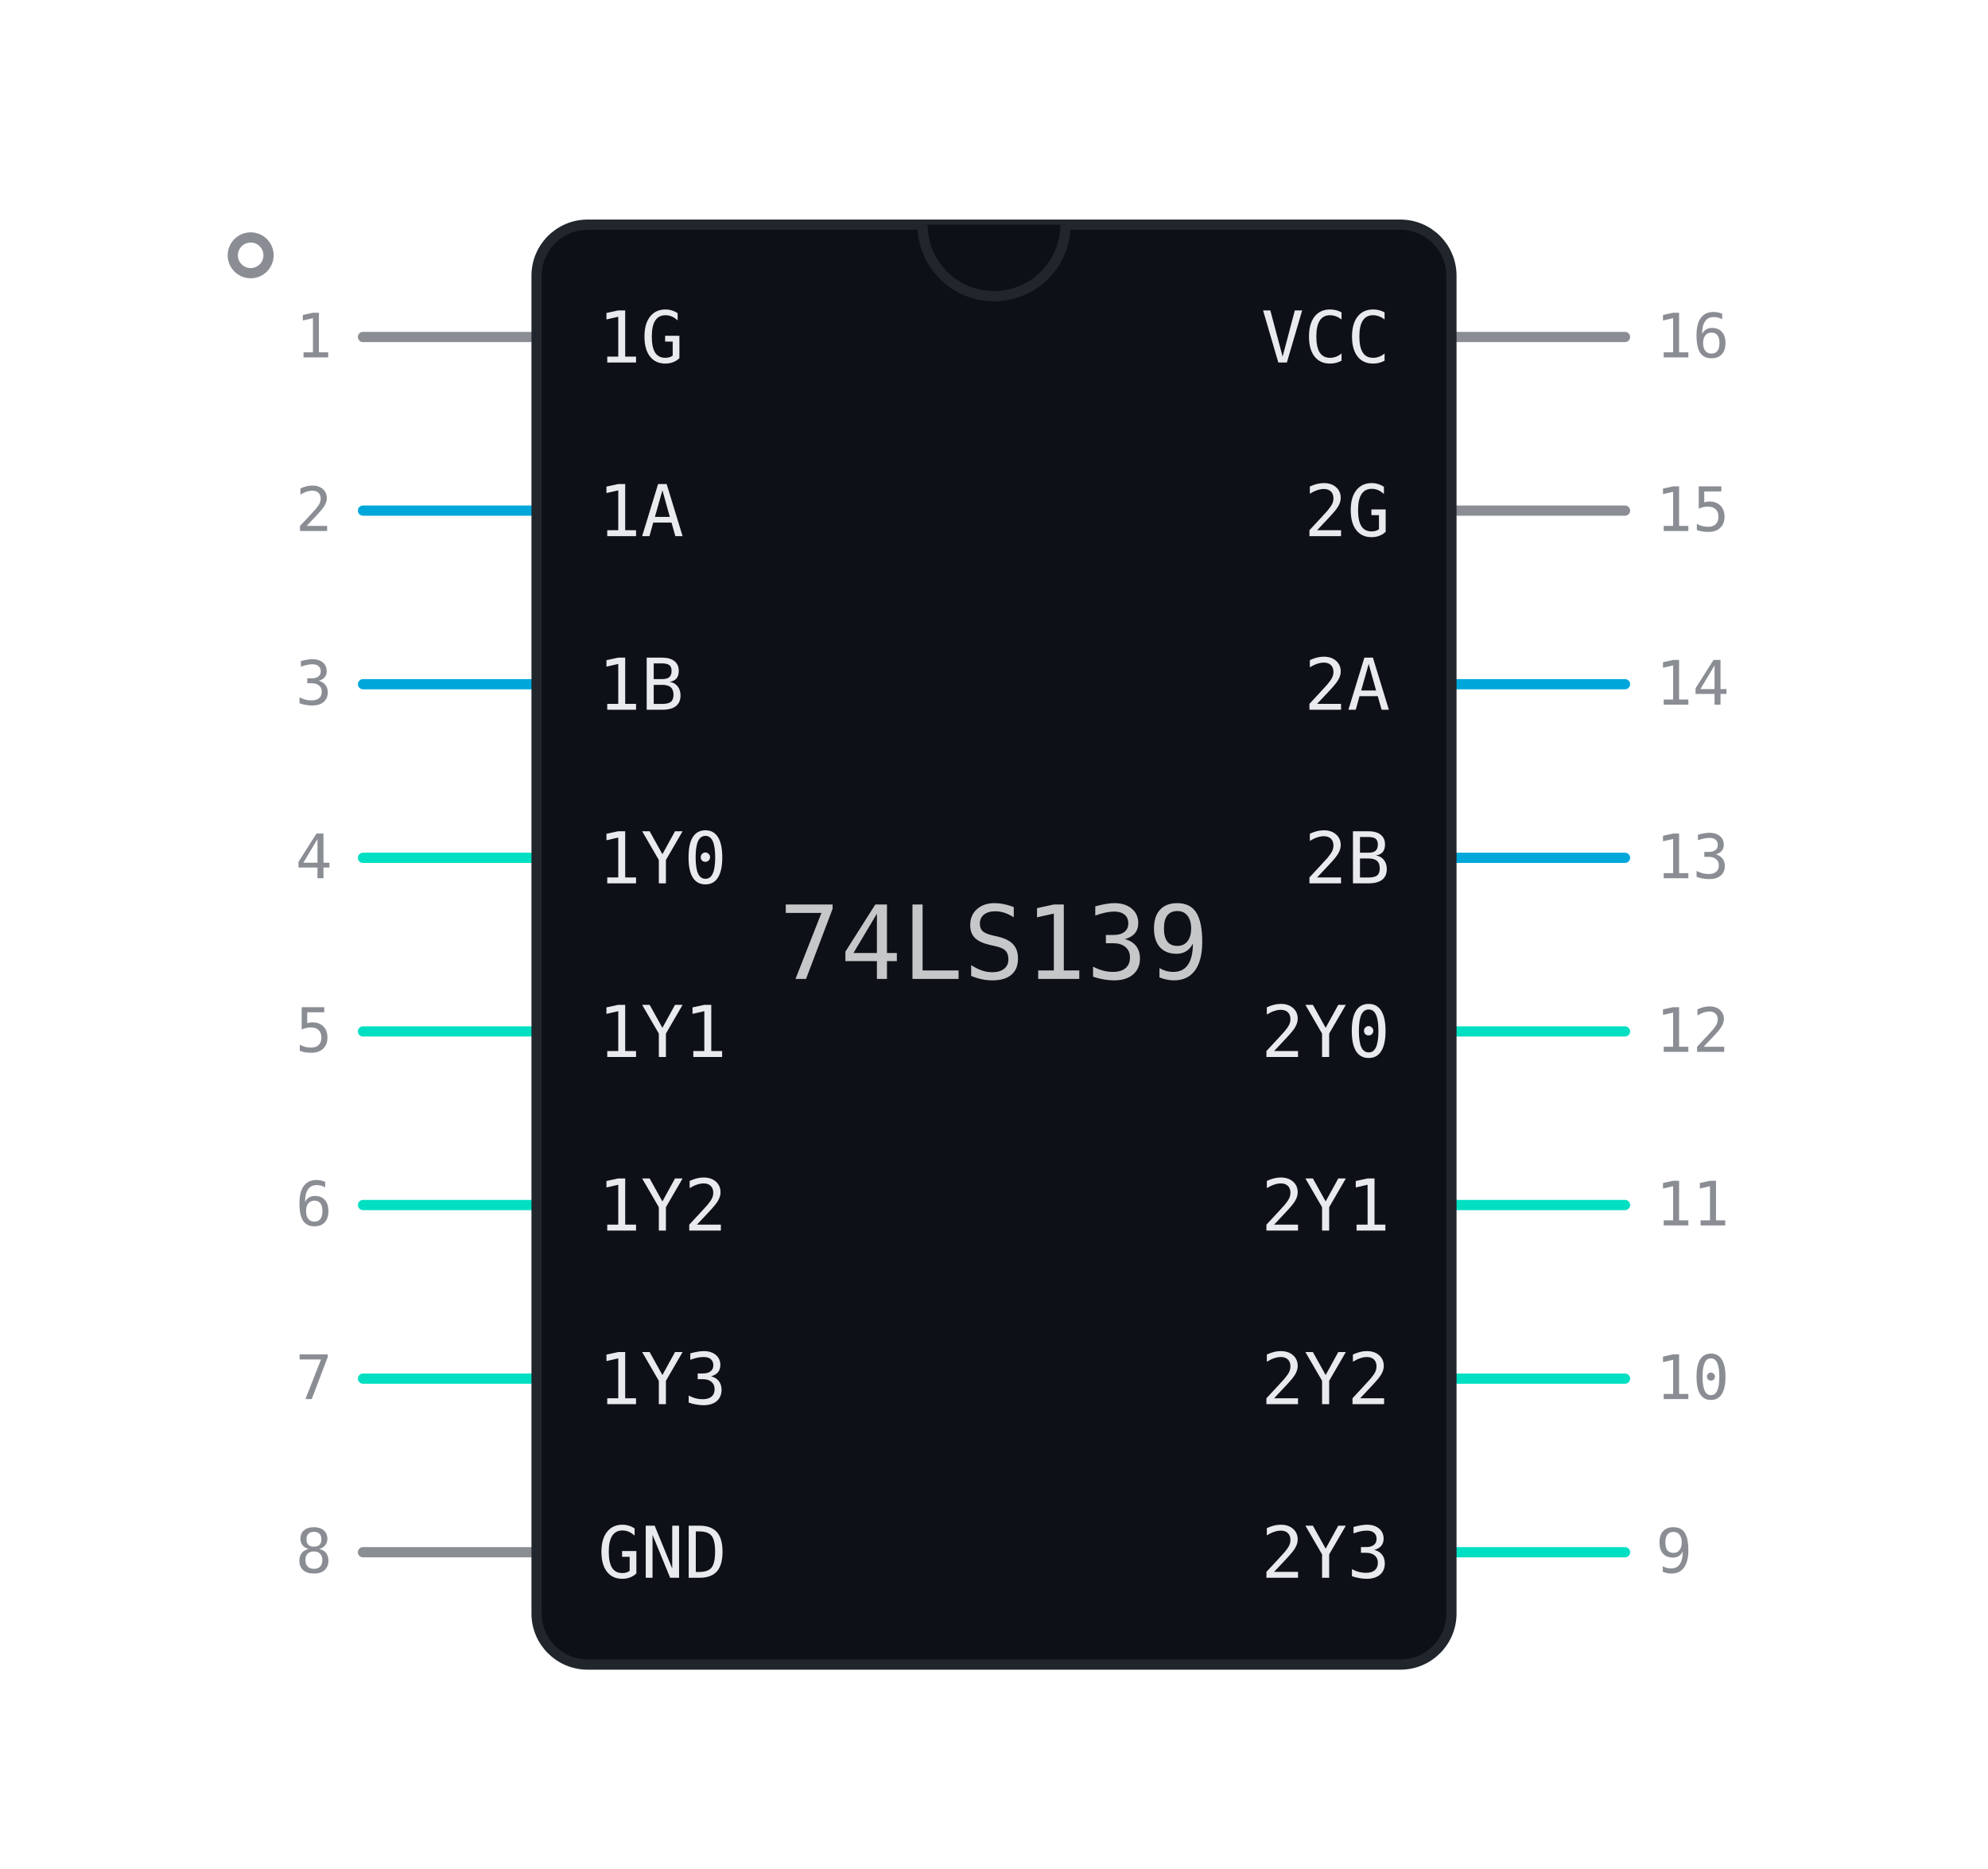
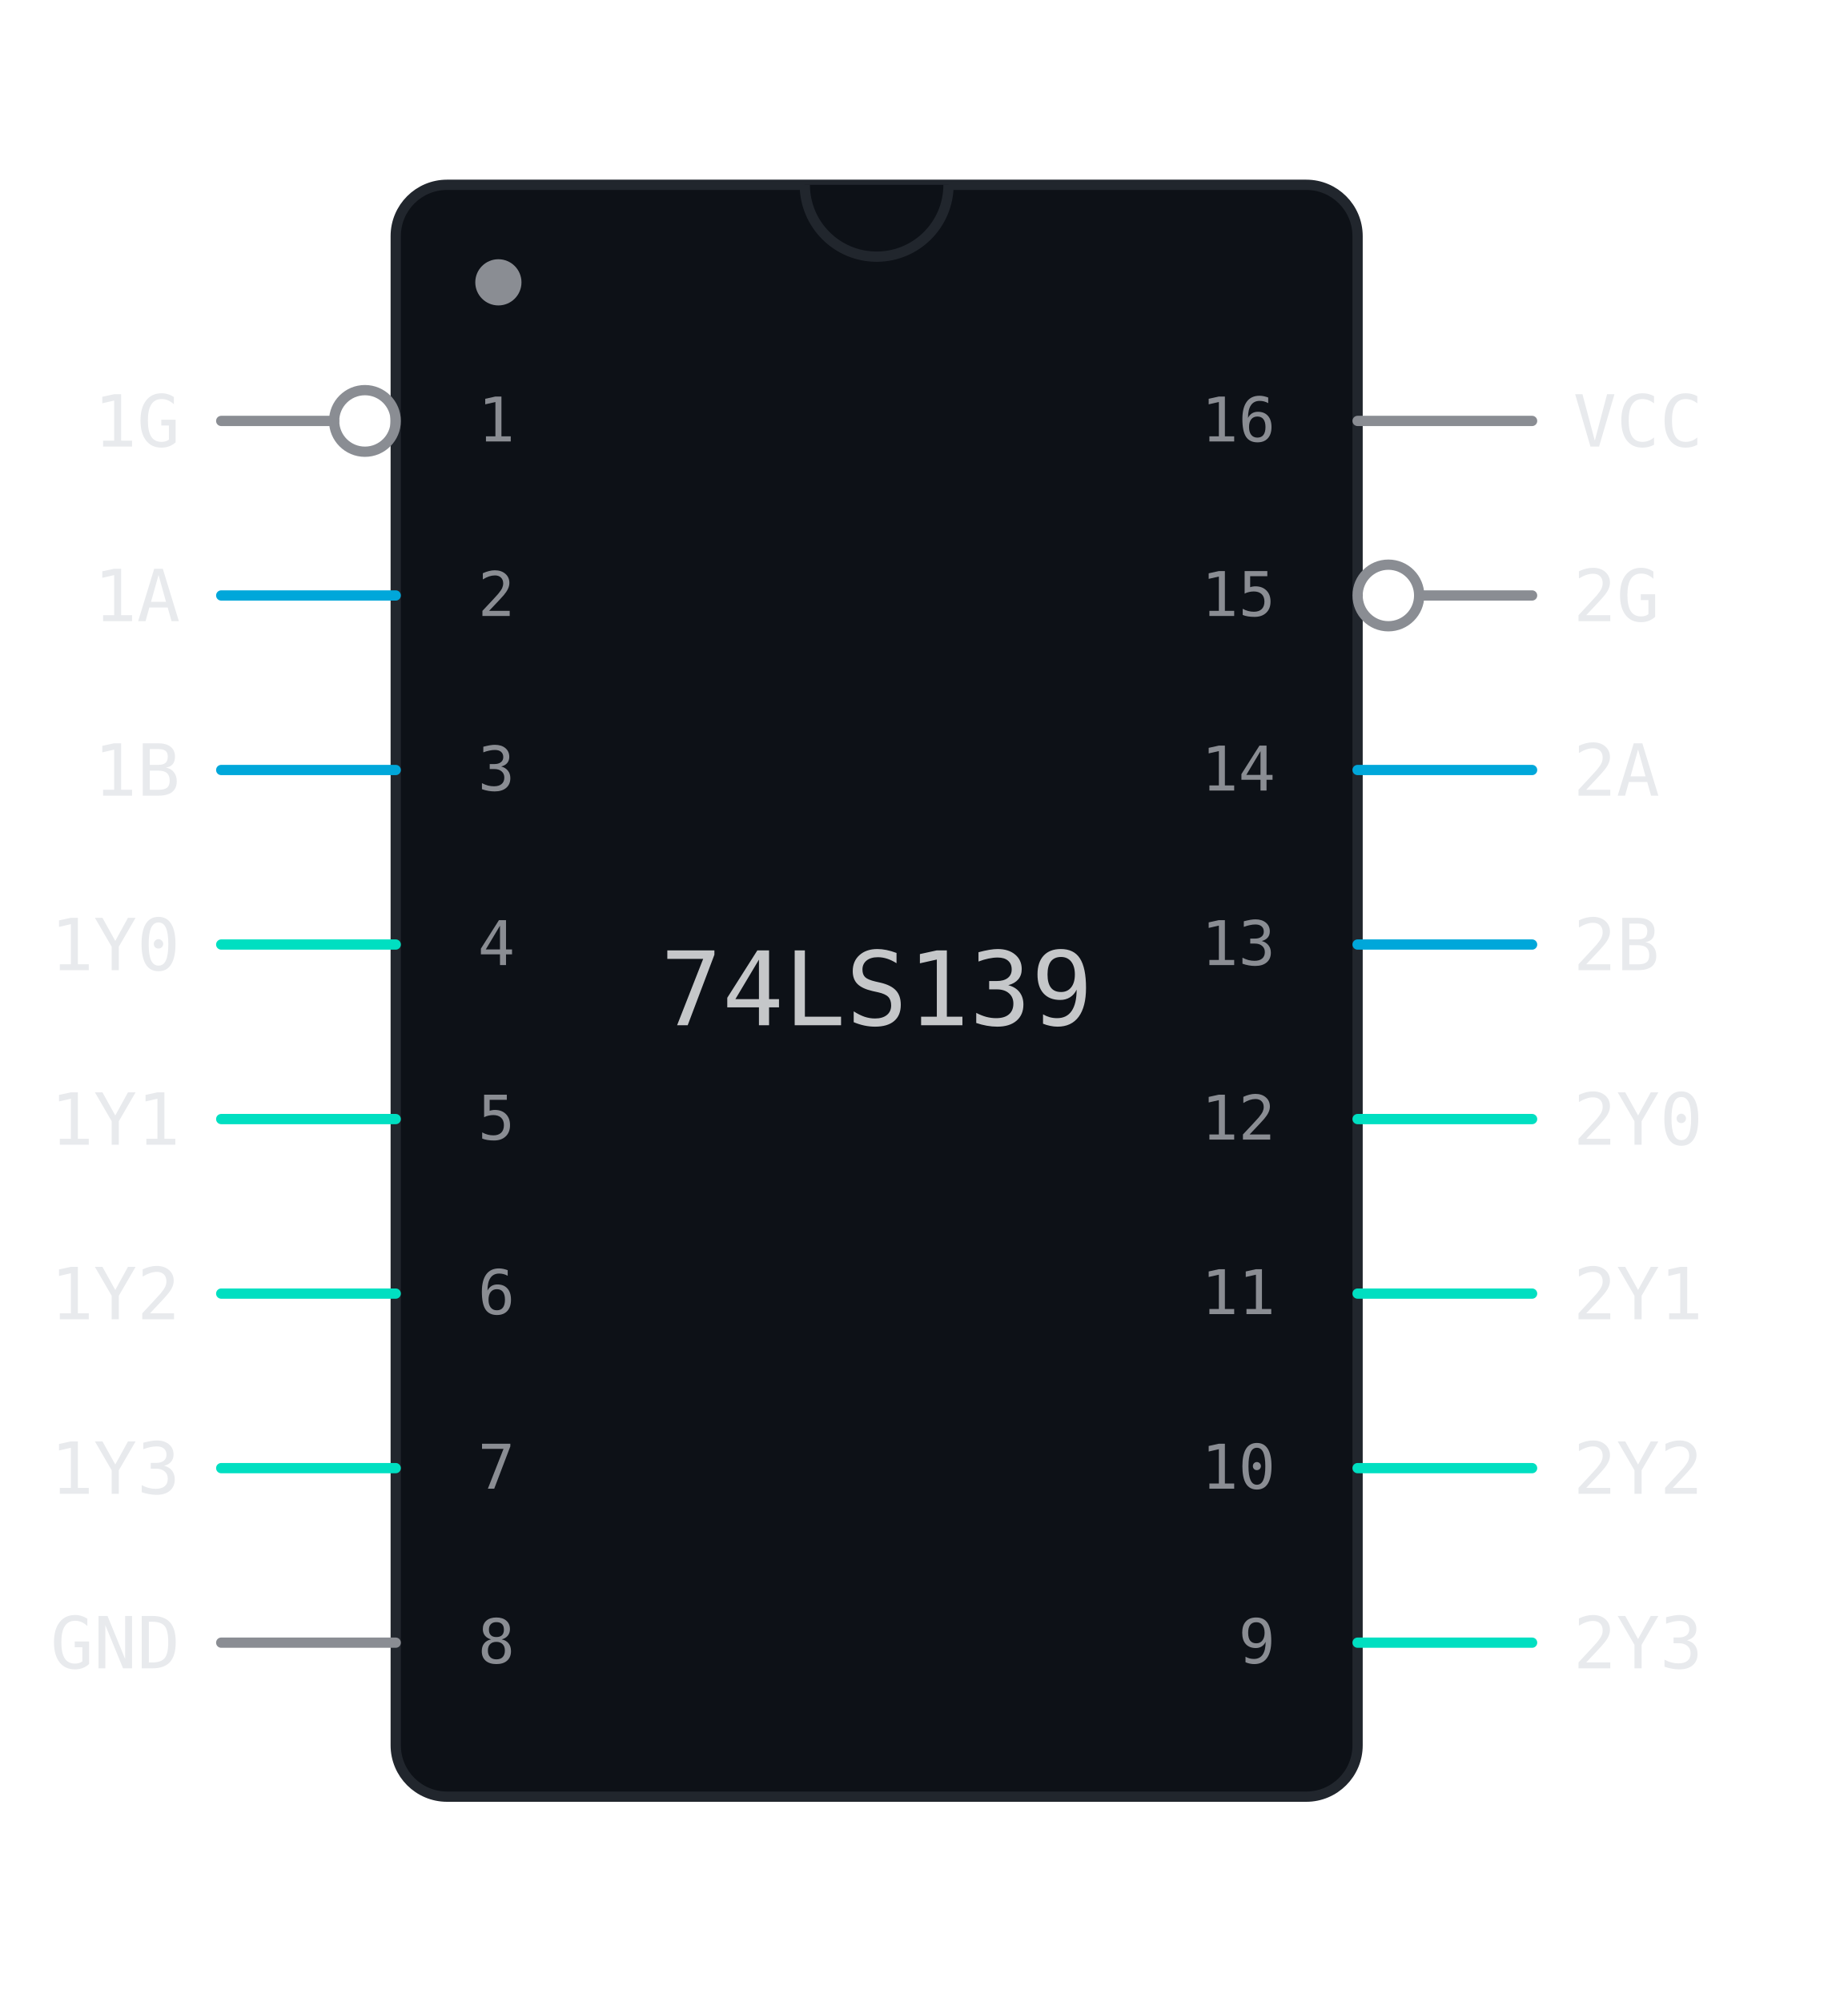
- <svg xmlns="http://www.w3.org/2000/svg" viewBox="0 0 389.4 366" role="img" aria-label="74LS139 pinout">
-   <line x1="71.1" y1="66" x2="105.1" y2="66" stroke="#8a8d93" stroke-width="2" stroke-linecap="round" />
-   <text x="65.1" y="70" fill="#8a8d93" font-family="Consolas" font-size="12" font-weight="400" text-anchor="end">1</text>
-   <line x1="71.1" y1="100" x2="105.1" y2="100" stroke="#00a7da" stroke-width="2" stroke-linecap="round" />
-   <text x="65.1" y="104" fill="#8a8d93" font-family="Consolas" font-size="12" font-weight="400" text-anchor="end">2</text>
-   <line x1="71.1" y1="134" x2="105.1" y2="134" stroke="#00a7da" stroke-width="2" stroke-linecap="round" />
-   <text x="65.1" y="138" fill="#8a8d93" font-family="Consolas" font-size="12" font-weight="400" text-anchor="end">3</text>
-   <line x1="71.1" y1="168" x2="105.1" y2="168" stroke="#00dfc1" stroke-width="2" stroke-linecap="round" />
-   <text x="65.1" y="172" fill="#8a8d93" font-family="Consolas" font-size="12" font-weight="400" text-anchor="end">4</text>
-   <line x1="71.1" y1="202" x2="105.1" y2="202" stroke="#00dfc1" stroke-width="2" stroke-linecap="round" />
-   <text x="65.1" y="206" fill="#8a8d93" font-family="Consolas" font-size="12" font-weight="400" text-anchor="end">5</text>
-   <line x1="71.1" y1="236" x2="105.1" y2="236" stroke="#00dfc1" stroke-width="2" stroke-linecap="round" />
-   <text x="65.1" y="240" fill="#8a8d93" font-family="Consolas" font-size="12" font-weight="400" text-anchor="end">6</text>
-   <line x1="71.1" y1="270" x2="105.1" y2="270" stroke="#00dfc1" stroke-width="2" stroke-linecap="round" />
-   <text x="65.1" y="274" fill="#8a8d93" font-family="Consolas" font-size="12" font-weight="400" text-anchor="end">7</text>
-   <line x1="71.1" y1="304" x2="105.1" y2="304" stroke="#8a8d93" stroke-width="2" stroke-linecap="round" />
-   <text x="65.1" y="308" fill="#8a8d93" font-family="Consolas" font-size="12" font-weight="400" text-anchor="end">8</text>
-   <line x1="284.3" y1="66" x2="318.3" y2="66" stroke="#8a8d93" stroke-width="2" stroke-linecap="round" />
-   <text x="324.3" y="70" fill="#8a8d93" font-family="Consolas" font-size="12" font-weight="400" text-anchor="start">16</text>
-   <line x1="284.3" y1="100" x2="318.3" y2="100" stroke="#8a8d93" stroke-width="2" stroke-linecap="round" />
-   <text x="324.3" y="104" fill="#8a8d93" font-family="Consolas" font-size="12" font-weight="400" text-anchor="start">15</text>
-   <line x1="284.3" y1="134" x2="318.3" y2="134" stroke="#00a7da" stroke-width="2" stroke-linecap="round" />
-   <text x="324.3" y="138" fill="#8a8d93" font-family="Consolas" font-size="12" font-weight="400" text-anchor="start">14</text>
-   <line x1="284.3" y1="168" x2="318.3" y2="168" stroke="#00a7da" stroke-width="2" stroke-linecap="round" />
-   <text x="324.3" y="172" fill="#8a8d93" font-family="Consolas" font-size="12" font-weight="400" text-anchor="start">13</text>
-   <line x1="284.3" y1="202" x2="318.3" y2="202" stroke="#00dfc1" stroke-width="2" stroke-linecap="round" />
-   <text x="324.3" y="206" fill="#8a8d93" font-family="Consolas" font-size="12" font-weight="400" text-anchor="start">12</text>
-   <line x1="284.3" y1="236" x2="318.3" y2="236" stroke="#00dfc1" stroke-width="2" stroke-linecap="round" />
-   <text x="324.3" y="240" fill="#8a8d93" font-family="Consolas" font-size="12" font-weight="400" text-anchor="start">11</text>
-   <line x1="284.3" y1="270" x2="318.3" y2="270" stroke="#00dfc1" stroke-width="2" stroke-linecap="round" />
-   <text x="324.3" y="274" fill="#8a8d93" font-family="Consolas" font-size="12" font-weight="400" text-anchor="start">10</text>
-   <line x1="284.3" y1="304" x2="318.3" y2="304" stroke="#00dfc1" stroke-width="2" stroke-linecap="round" />
-   <text x="324.3" y="308" fill="#8a8d93" font-family="Consolas" font-size="12" font-weight="400" text-anchor="start">9</text>
-   <rect x="105.1" y="44" width="179.2" height="282" rx="10" ry="10" fill="#0d1117" stroke="#21262d" stroke-width="2" />
-   <path d="M180.7,44 A14,14 0 0 0 208.7,44" fill="#0d1117" stroke="#21262d" stroke-width="2" />
-   <circle cx="49.1" cy="50" r="3.5" fill="none" stroke="#8a8d93" stroke-width="2" />
-   <text x="117.1" y="71" fill="#e8eaed" font-family="Consolas" font-size="14" font-weight="400" text-anchor="start">1G</text>
-   <text x="117.1" y="105" fill="#e8eaed" font-family="Consolas" font-size="14" font-weight="400" text-anchor="start">1A</text>
-   <text x="117.1" y="139" fill="#e8eaed" font-family="Consolas" font-size="14" font-weight="400" text-anchor="start">1B</text>
-   <text x="117.1" y="173" fill="#e8eaed" font-family="Consolas" font-size="14" font-weight="400" text-anchor="start">1Y0</text>
-   <text x="117.1" y="207" fill="#e8eaed" font-family="Consolas" font-size="14" font-weight="400" text-anchor="start">1Y1</text>
-   <text x="117.1" y="241" fill="#e8eaed" font-family="Consolas" font-size="14" font-weight="400" text-anchor="start">1Y2</text>
-   <text x="117.1" y="275" fill="#e8eaed" font-family="Consolas" font-size="14" font-weight="400" text-anchor="start">1Y3</text>
-   <text x="117.1" y="309" fill="#e8eaed" font-family="Consolas" font-size="14" font-weight="400" text-anchor="start">GND</text>
-   <text x="272.3" y="71" fill="#e8eaed" font-family="Consolas" font-size="14" font-weight="400" text-anchor="end">VCC</text>
-   <text x="272.3" y="105" fill="#e8eaed" font-family="Consolas" font-size="14" font-weight="400" text-anchor="end">2G</text>
-   <text x="272.3" y="139" fill="#e8eaed" font-family="Consolas" font-size="14" font-weight="400" text-anchor="end">2A</text>
-   <text x="272.3" y="173" fill="#e8eaed" font-family="Consolas" font-size="14" font-weight="400" text-anchor="end">2B</text>
-   <text x="272.3" y="207" fill="#e8eaed" font-family="Consolas" font-size="14" font-weight="400" text-anchor="end">2Y0</text>
-   <text x="272.3" y="241" fill="#e8eaed" font-family="Consolas" font-size="14" font-weight="400" text-anchor="end">2Y1</text>
-   <text x="272.3" y="275" fill="#e8eaed" font-family="Consolas" font-size="14" font-weight="400" text-anchor="end">2Y2</text>
-   <text x="272.3" y="309" fill="#e8eaed" font-family="Consolas" font-size="14" font-weight="400" text-anchor="end">2Y3</text>
-   <text x="194.7" y="191.72" fill="#c5c7c9" font-family="Consolas" font-size="20" font-weight="400" text-anchor="middle">74LS139</text>
+ <svg xmlns="http://www.w3.org/2000/svg" viewBox="0 0 360 390" role="img" aria-label="74LS139 pinout">
+   <rect x="77.1" y="36" width="187.4" height="314" rx="10" ry="10" fill="#0d1117" stroke="#21262d" stroke-width="2" />
+   <path d="M156.8,36 A14,14 0 0 0 184.8,36" fill="#0d1117" stroke="#21262d" stroke-width="2" />
+   <circle cx="97.1" cy="55" r="4.5" fill="#8a8d93" />
+   <line x1="43.1" y1="82" x2="65.1" y2="82" stroke="#8a8d93" stroke-width="2" stroke-linecap="round" />
+   <circle cx="71.1" cy="82" r="6" fill="none" stroke="#8a8d93" stroke-width="2" />
+   <text x="93.1" y="86" fill="#8a8d93" font-family="Consolas" font-size="12" font-weight="400" text-anchor="start">1</text>
+   <text x="35.1" y="87" fill="#e8eaed" font-family="Consolas" font-size="14" font-weight="400" text-anchor="end">1G</text>
+   <line x1="43.1" y1="116" x2="77.1" y2="116" stroke="#00a7da" stroke-width="2" stroke-linecap="round" />
+   <text x="93.1" y="120" fill="#8a8d93" font-family="Consolas" font-size="12" font-weight="400" text-anchor="start">2</text>
+   <text x="35.1" y="121" fill="#e8eaed" font-family="Consolas" font-size="14" font-weight="400" text-anchor="end">1A</text>
+   <line x1="43.1" y1="150" x2="77.1" y2="150" stroke="#00a7da" stroke-width="2" stroke-linecap="round" />
+   <text x="93.1" y="154" fill="#8a8d93" font-family="Consolas" font-size="12" font-weight="400" text-anchor="start">3</text>
+   <text x="35.1" y="155" fill="#e8eaed" font-family="Consolas" font-size="14" font-weight="400" text-anchor="end">1B</text>
+   <line x1="43.1" y1="184" x2="77.1" y2="184" stroke="#00dfc1" stroke-width="2" stroke-linecap="round" />
+   <text x="93.1" y="188" fill="#8a8d93" font-family="Consolas" font-size="12" font-weight="400" text-anchor="start">4</text>
+   <text x="35.1" y="189" fill="#e8eaed" font-family="Consolas" font-size="14" font-weight="400" text-anchor="end">1Y0</text>
+   <line x1="43.1" y1="218" x2="77.1" y2="218" stroke="#00dfc1" stroke-width="2" stroke-linecap="round" />
+   <text x="93.1" y="222" fill="#8a8d93" font-family="Consolas" font-size="12" font-weight="400" text-anchor="start">5</text>
+   <text x="35.1" y="223" fill="#e8eaed" font-family="Consolas" font-size="14" font-weight="400" text-anchor="end">1Y1</text>
+   <line x1="43.1" y1="252" x2="77.1" y2="252" stroke="#00dfc1" stroke-width="2" stroke-linecap="round" />
+   <text x="93.1" y="256" fill="#8a8d93" font-family="Consolas" font-size="12" font-weight="400" text-anchor="start">6</text>
+   <text x="35.1" y="257" fill="#e8eaed" font-family="Consolas" font-size="14" font-weight="400" text-anchor="end">1Y2</text>
+   <line x1="43.1" y1="286" x2="77.1" y2="286" stroke="#00dfc1" stroke-width="2" stroke-linecap="round" />
+   <text x="93.1" y="290" fill="#8a8d93" font-family="Consolas" font-size="12" font-weight="400" text-anchor="start">7</text>
+   <text x="35.1" y="291" fill="#e8eaed" font-family="Consolas" font-size="14" font-weight="400" text-anchor="end">1Y3</text>
+   <line x1="43.1" y1="320" x2="77.1" y2="320" stroke="#8a8d93" stroke-width="2" stroke-linecap="round" />
+   <text x="93.1" y="324" fill="#8a8d93" font-family="Consolas" font-size="12" font-weight="400" text-anchor="start">8</text>
+   <text x="35.1" y="325" fill="#e8eaed" font-family="Consolas" font-size="14" font-weight="400" text-anchor="end">GND</text>
+   <line x1="298.5" y1="82" x2="264.5" y2="82" stroke="#8a8d93" stroke-width="2" stroke-linecap="round" />
+   <text x="248.5" y="86" fill="#8a8d93" font-family="Consolas" font-size="12" font-weight="400" text-anchor="end">16</text>
+   <text x="306.5" y="87" fill="#e8eaed" font-family="Consolas" font-size="14" font-weight="400" text-anchor="start">VCC</text>
+   <line x1="298.5" y1="116" x2="276.5" y2="116" stroke="#8a8d93" stroke-width="2" stroke-linecap="round" />
+   <circle cx="270.5" cy="116" r="6" fill="none" stroke="#8a8d93" stroke-width="2" />
+   <text x="248.5" y="120" fill="#8a8d93" font-family="Consolas" font-size="12" font-weight="400" text-anchor="end">15</text>
+   <text x="306.5" y="121" fill="#e8eaed" font-family="Consolas" font-size="14" font-weight="400" text-anchor="start">2G</text>
+   <line x1="298.5" y1="150" x2="264.5" y2="150" stroke="#00a7da" stroke-width="2" stroke-linecap="round" />
+   <text x="248.5" y="154" fill="#8a8d93" font-family="Consolas" font-size="12" font-weight="400" text-anchor="end">14</text>
+   <text x="306.5" y="155" fill="#e8eaed" font-family="Consolas" font-size="14" font-weight="400" text-anchor="start">2A</text>
+   <line x1="298.5" y1="184" x2="264.5" y2="184" stroke="#00a7da" stroke-width="2" stroke-linecap="round" />
+   <text x="248.5" y="188" fill="#8a8d93" font-family="Consolas" font-size="12" font-weight="400" text-anchor="end">13</text>
+   <text x="306.5" y="189" fill="#e8eaed" font-family="Consolas" font-size="14" font-weight="400" text-anchor="start">2B</text>
+   <line x1="298.5" y1="218" x2="264.5" y2="218" stroke="#00dfc1" stroke-width="2" stroke-linecap="round" />
+   <text x="248.5" y="222" fill="#8a8d93" font-family="Consolas" font-size="12" font-weight="400" text-anchor="end">12</text>
+   <text x="306.5" y="223" fill="#e8eaed" font-family="Consolas" font-size="14" font-weight="400" text-anchor="start">2Y0</text>
+   <line x1="298.5" y1="252" x2="264.5" y2="252" stroke="#00dfc1" stroke-width="2" stroke-linecap="round" />
+   <text x="248.5" y="256" fill="#8a8d93" font-family="Consolas" font-size="12" font-weight="400" text-anchor="end">11</text>
+   <text x="306.5" y="257" fill="#e8eaed" font-family="Consolas" font-size="14" font-weight="400" text-anchor="start">2Y1</text>
+   <line x1="298.5" y1="286" x2="264.5" y2="286" stroke="#00dfc1" stroke-width="2" stroke-linecap="round" />
+   <text x="248.5" y="290" fill="#8a8d93" font-family="Consolas" font-size="12" font-weight="400" text-anchor="end">10</text>
+   <text x="306.5" y="291" fill="#e8eaed" font-family="Consolas" font-size="14" font-weight="400" text-anchor="start">2Y2</text>
+   <line x1="298.5" y1="320" x2="264.5" y2="320" stroke="#00dfc1" stroke-width="2" stroke-linecap="round" />
+   <text x="248.5" y="324" fill="#8a8d93" font-family="Consolas" font-size="12" font-weight="400" text-anchor="end">9</text>
+   <text x="306.5" y="325" fill="#e8eaed" font-family="Consolas" font-size="14" font-weight="400" text-anchor="start">2Y3</text>
+   <text x="170.8" y="199.72" fill="#c5c7c9" font-family="Consolas" font-size="20" font-weight="400" text-anchor="middle">74LS139</text>
</svg>
